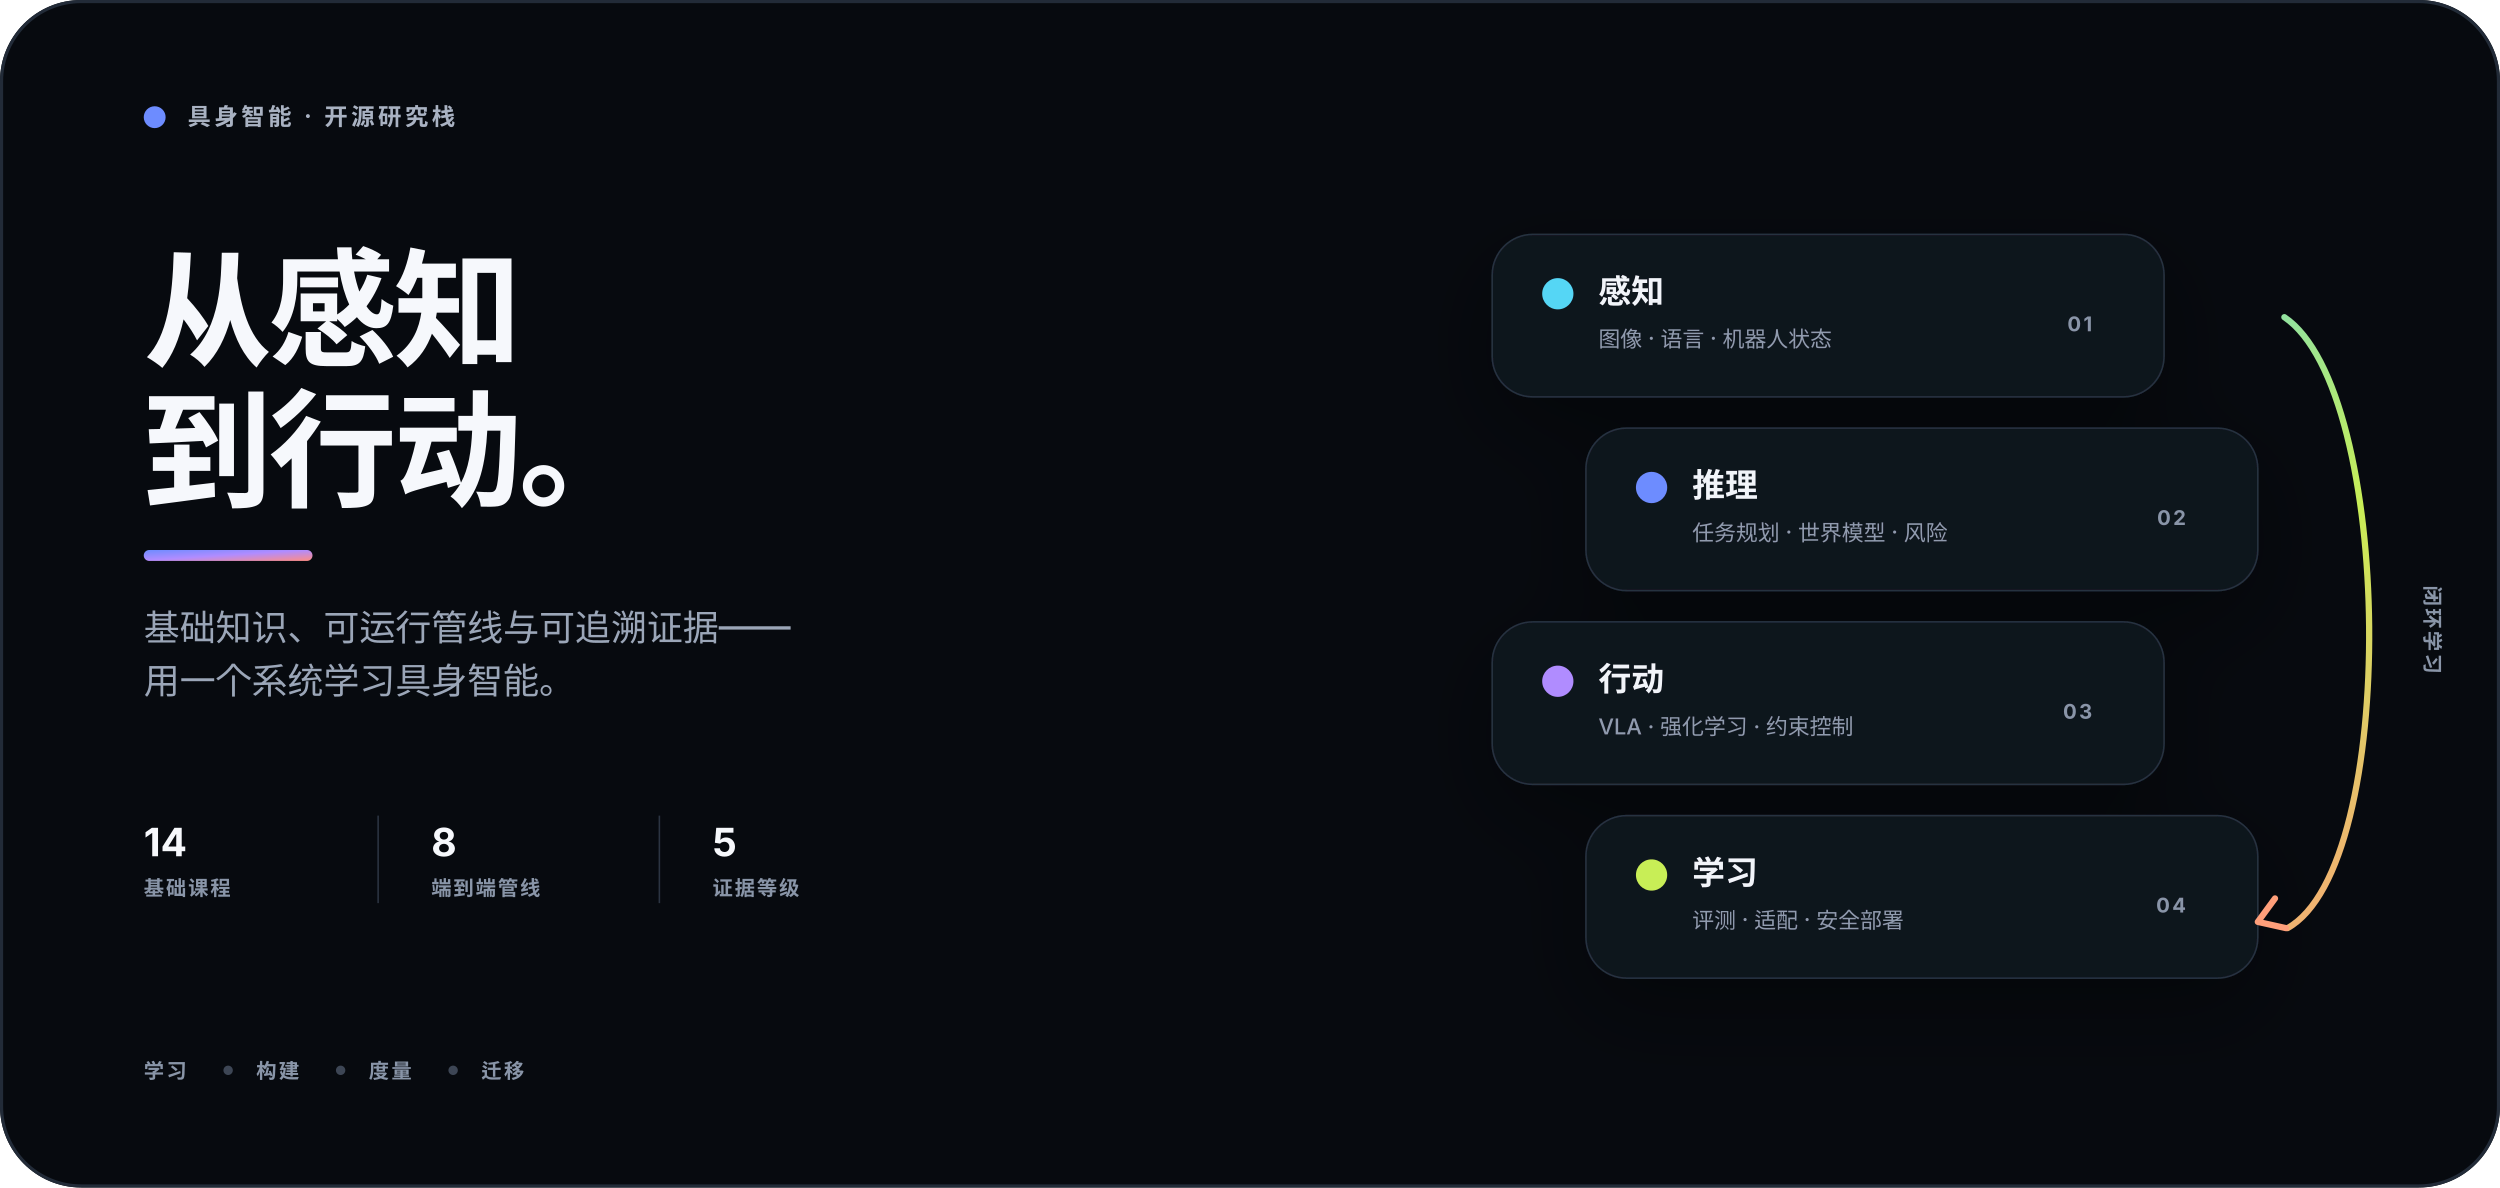
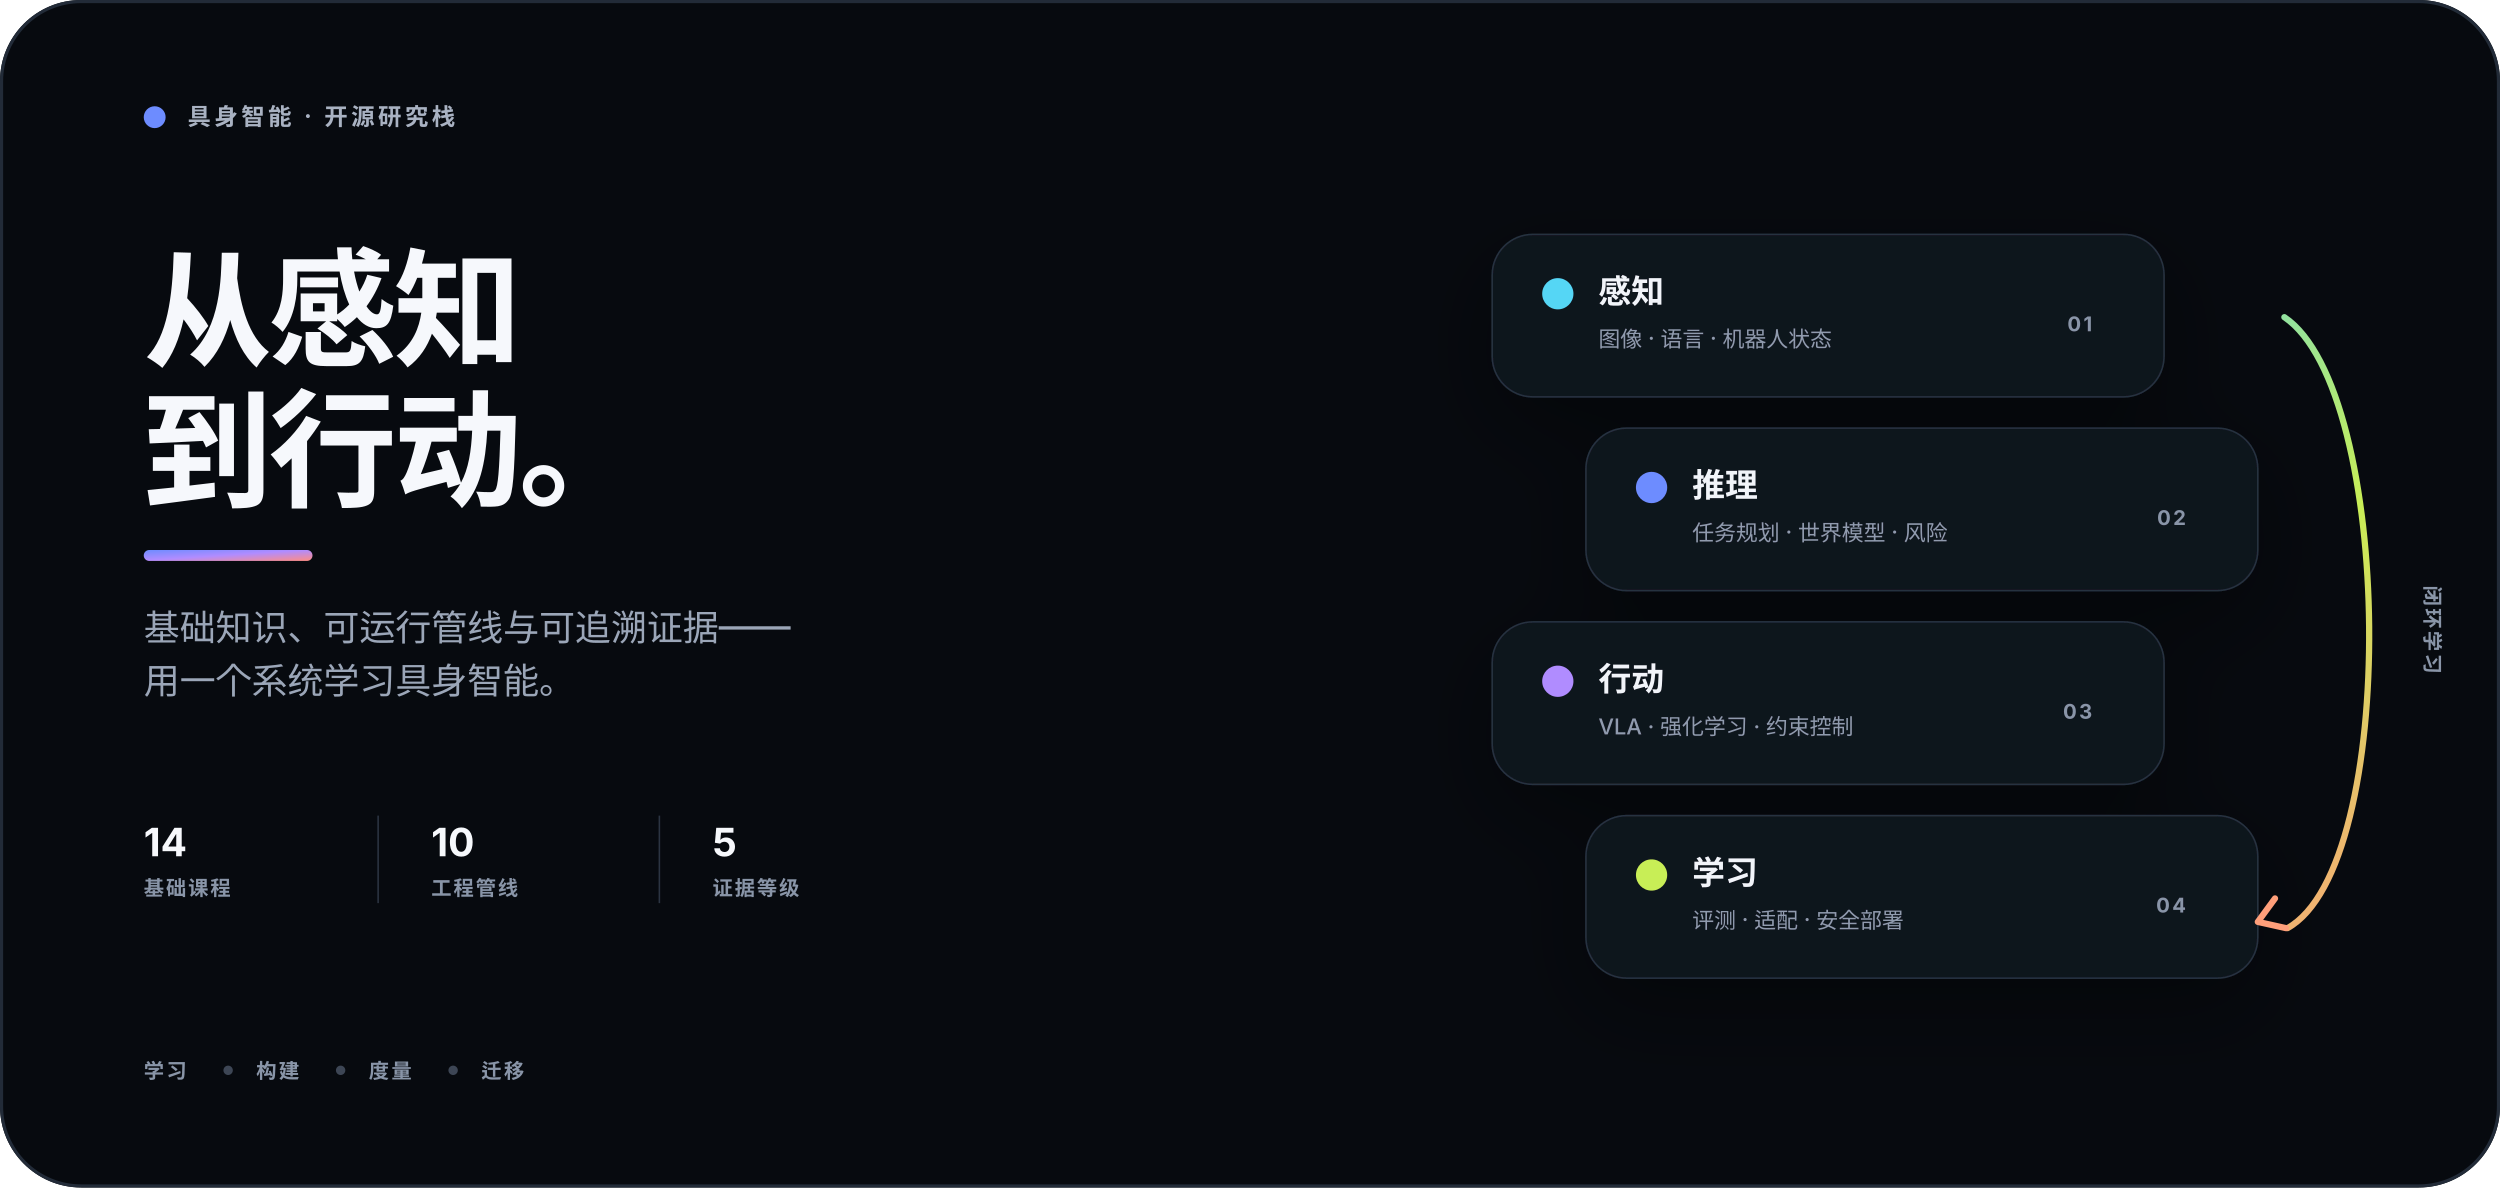
<svg xmlns="http://www.w3.org/2000/svg" width="1600" height="760" viewBox="0 0 1600 760" role="img" aria-labelledby="title desc">
  <defs>
    <linearGradient id="signal" x1="0" y1="0" x2="1" y2="1">
      <stop stop-color="#6D8CFF" />
      <stop offset=".48" stop-color="#B08CFF" />
      <stop offset="1" stop-color="#FF8C84" />
    </linearGradient>
    <linearGradient id="loop" x1="980" y1="130" x2="1490" y2="650" gradientUnits="userSpaceOnUse">
      <stop stop-color="#6D8CFF" />
      <stop offset=".34" stop-color="#55D6F5" />
      <stop offset=".7" stop-color="#C8EE56" />
      <stop offset="1" stop-color="#FF9F7A" />
    </linearGradient>
    <radialGradient id="wash" cx="0" cy="0" r="1" gradientTransform="translate(1290 350) rotate(135) scale(450)">
      <stop stop-color="#263B77" stop-opacity=".56" />
      <stop offset=".52" stop-color="#171C32" stop-opacity=".3" />
      <stop offset="1" stop-color="#070A0F" stop-opacity="0" />
    </radialGradient>
    <filter id="shadow" x="-30%" y="-30%" width="160%" height="180%">
      <feDropShadow dx="0" dy="20" stdDeviation="28" flood-color="#000" flood-opacity=".36" />
    </filter>
    <style>.sans{font-family:"Noto Sans SC","Microsoft YaHei",Inter,-apple-system,BlinkMacSystemFont,"Segoe UI",sans-serif}.eyebrow{font-size:15px;font-weight:700;letter-spacing:2.2px;fill:#A9B2C2}.display{font-size:82px;font-weight:680;letter-spacing:-2px;fill:#F6F8FC}.body{font-size:23px;font-weight:450;fill:#9BA6B8}.label{font-size:13px;font-weight:720;letter-spacing:1.5px;fill:#8995A8}.cardTitle{font-size:21px;font-weight:680;fill:#F1F4F9}.cardText{font-size:14px;font-weight:520;fill:#909BAE}.metric{font-size:25px;font-weight:700;fill:#F6F8FC}.metricLabel{font-size:13px;font-weight:700;letter-spacing:1.2px;fill:#8995A8}</style>
  </defs>
  <rect width="1600" height="760" rx="52" fill="#070A0F" />
  <rect x="1" y="1" width="1598" height="758" rx="51" fill="none" stroke="#222B38" stroke-width="2" />
  <circle cx="1290" cy="350" r="450" fill="url(#wash)" />
  <g class="sans">
    <g transform="translate(92 68)">
      <circle cx="7" cy="7" r="7" fill="#6D8CFF" />
      <text x="28" y="12" class="eyebrow">具身智能 · 开源研究栈</text>
    </g>
    <text x="92" y="228" class="display">从感知</text>
    <text x="92" y="318" class="display">到行动。</text>
    <rect x="92" y="352" width="108" height="7" rx="3.5" fill="url(#signal)" />
    <text x="92" y="410" class="body">基础知识、可运行管线与可追溯证据——</text>
    <text x="92" y="444" class="body">用一个系统学习具身智能。</text>
    <g transform="translate(92 548)">
      <g>
        <text y="0" class="metric">14</text>
        <text y="25" class="metricLabel">基础课程</text>
      </g>
      <path d="M150 -26V30" stroke="#2B3442" />
      <g transform="translate(184)">
-         <text y="0" class="metric">8</text>
-         <text y="25" class="metricLabel">端到端管线</text>
+         <text y="0" class="metric">10</text>
+         <text y="25" class="metricLabel">工程管线</text>
      </g>
      <path d="M330 -26V30" stroke="#2B3442" />
      <g transform="translate(364)">
        <text y="0" class="metric">5</text>
        <text y="25" class="metricLabel">证据等级</text>
      </g>
    </g>
    <g filter="url(#shadow)">
      <g transform="translate(955 150)">
        <rect width="430" height="104" rx="26" fill="#10151E" stroke="#273140" />
        <circle cx="42" cy="38" r="10" fill="#55D6F5" />
        <text x="68" y="44" class="cardTitle">感知</text>
        <text x="68" y="72" class="cardText">图像 · 语言 · 机器人状态</text>
        <text x="384" y="62" text-anchor="end" class="label">01</text>
      </g>
      <g transform="translate(1015 274)">
        <rect width="430" height="104" rx="26" fill="#10151E" stroke="#273140" />
        <circle cx="42" cy="38" r="10" fill="#6D8CFF" />
        <text x="68" y="44" class="cardTitle">推理</text>
        <text x="68" y="72" class="cardText">任务规划 · 世界模型 · 风险</text>
        <text x="384" y="62" text-anchor="end" class="label">02</text>
      </g>
      <g transform="translate(955 398)">
        <rect width="430" height="104" rx="26" fill="#10151E" stroke="#273140" />
        <circle cx="42" cy="38" r="10" fill="#B08CFF" />
        <text x="68" y="44" class="cardTitle">行动</text>
        <text x="68" y="72" class="cardText">VLA · 强化学习 · 约束控制</text>
        <text x="384" y="62" text-anchor="end" class="label">03</text>
      </g>
      <g transform="translate(1015 522)">
        <rect width="430" height="104" rx="26" fill="#10151E" stroke="#273140" />
        <circle cx="42" cy="38" r="10" fill="#C8EE56" />
        <text x="68" y="44" class="cardTitle">学习</text>
        <text x="68" y="72" class="cardText">评测 · 适配 · 安全部署</text>
        <text x="384" y="62" text-anchor="end" class="label">04</text>
      </g>
    </g>
    <path d="M1462 203C1532 250 1536 554 1464 594" fill="none" stroke="url(#loop)" stroke-width="4" stroke-linecap="round" />
    <path d="M1463 594l-18-4 11-15" fill="none" stroke="#FF9F7A" stroke-width="4" stroke-linecap="round" stroke-linejoin="round" />
    <text x="1552" y="403" transform="rotate(90 1552 403)" text-anchor="middle" class="label">闭环学习</text>
    <g transform="translate(92 690)">
      <text class="label">学习</text>
      <circle cx="54" cy="-5" r="3" fill="#3D4655" />
      <text x="72" class="label">构建</text>
      <circle cx="126" cy="-5" r="3" fill="#3D4655" />
      <text x="144" class="label">度量</text>
      <circle cx="198" cy="-5" r="3" fill="#3D4655" />
      <text x="216" class="label">迁移</text>
    </g>
  </g>
</svg>
